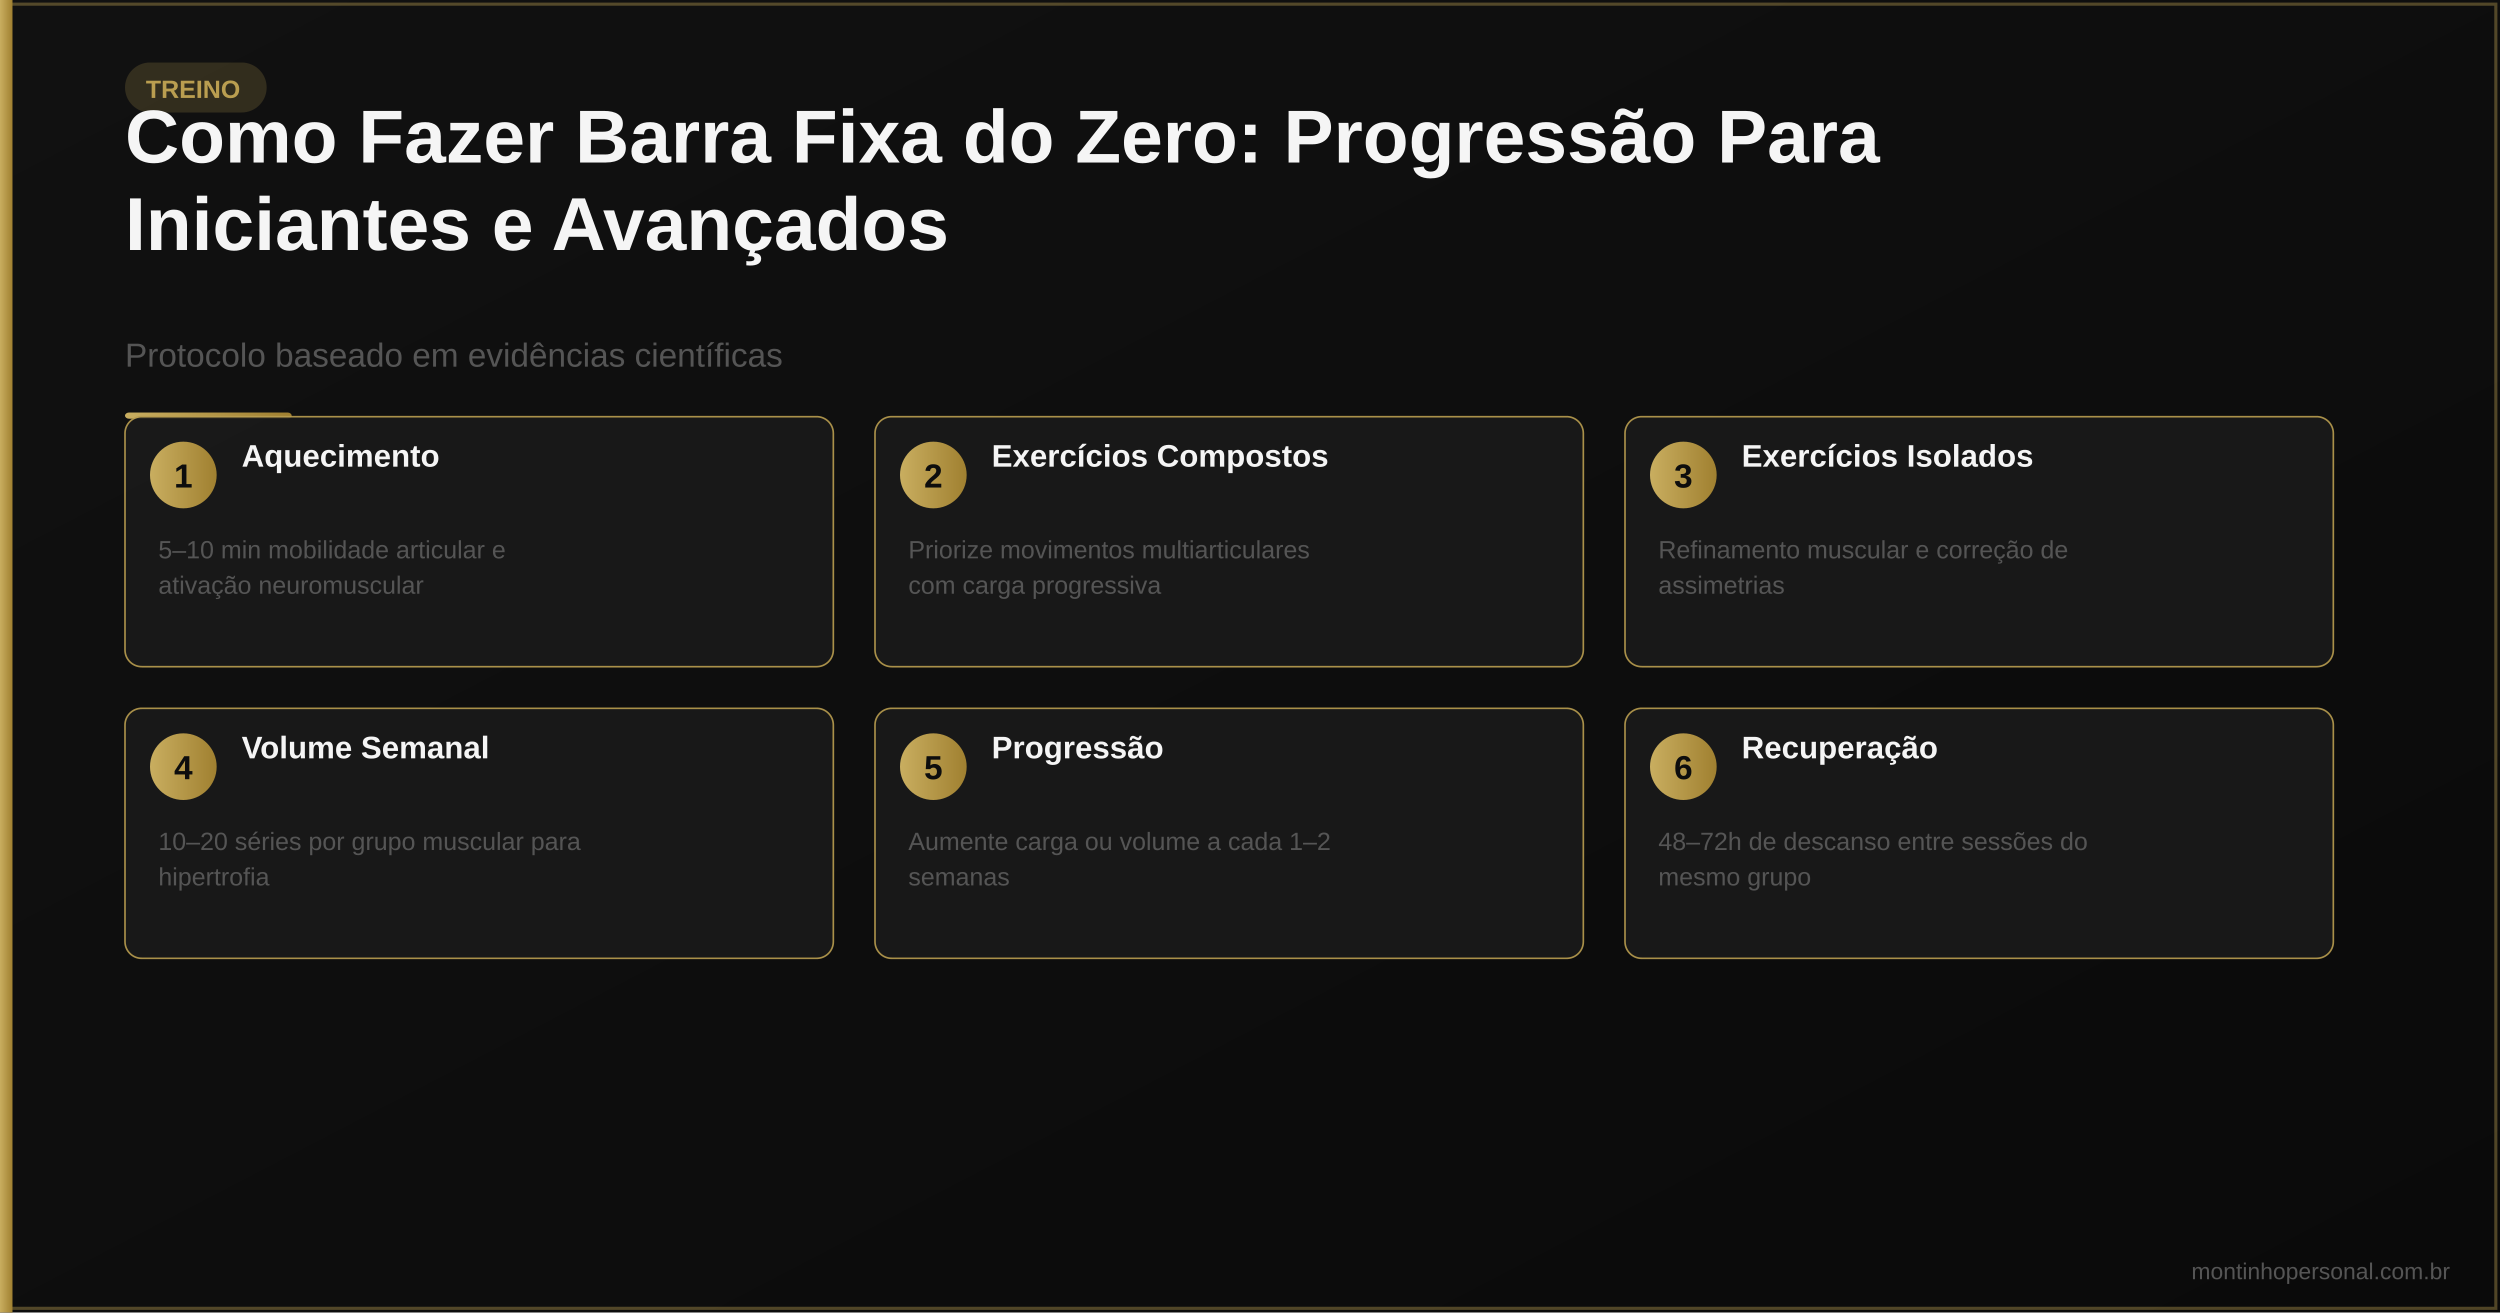
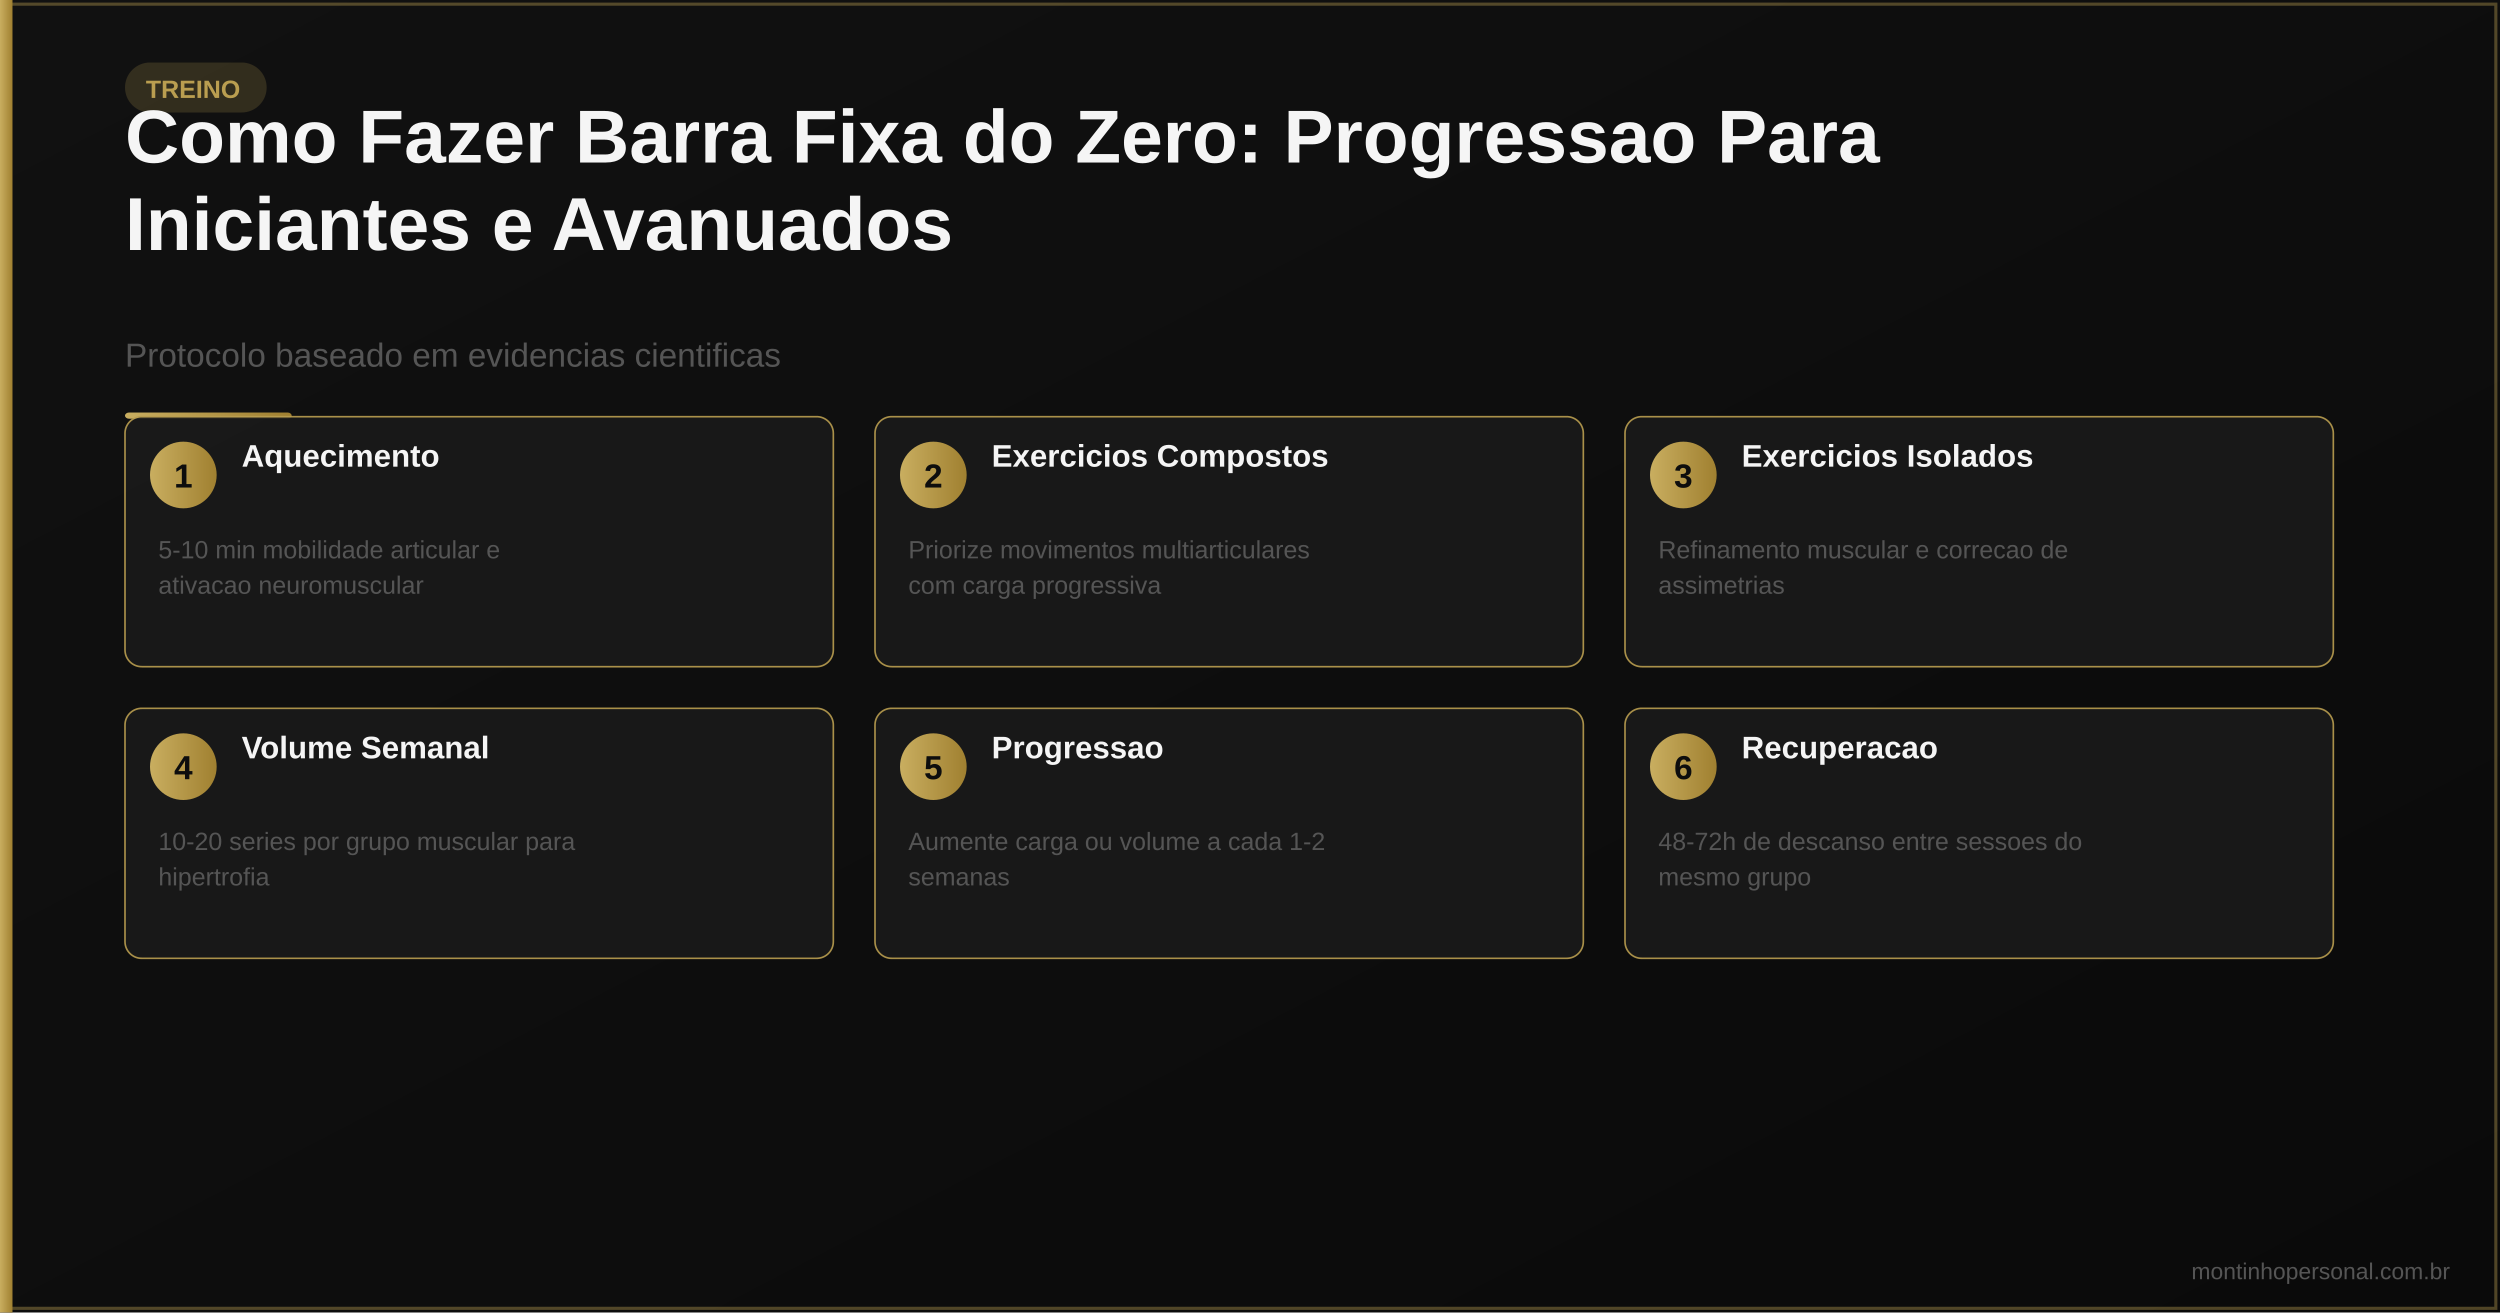
- <svg xmlns="http://www.w3.org/2000/svg" viewBox="0 0 1200 630" width="1200" height="630" role="img" aria-label="Como Fazer Barra Fixa do Zero: Progressão Para Iniciantes e Avançados">
+ <svg xmlns="http://www.w3.org/2000/svg" viewBox="0 0 1200 630" width="1200" height="630" role="img" aria-label="Como Fazer Barra Fixa do Zero: Progressao Para Iniciantes e Avanuados">
  <defs>
    <linearGradient id="bg" x1="0" y1="0" x2="1" y2="1">
      <stop offset="0%" stop-color="#111111" />
      <stop offset="100%" stop-color="#0a0a0a" />
    </linearGradient>
    <linearGradient id="gold" x1="0" y1="0" x2="1" y2="0">
      <stop offset="0%" stop-color="#C9AE60" />
      <stop offset="100%" stop-color="#A08030" />
    </linearGradient>
  </defs>
  <rect width="1200" height="630" fill="url(#bg)" />
  <rect x="2" y="2" width="1196" height="626" fill="none" stroke="#BA9E50" stroke-width="1.5" opacity="0.4" />
  <rect x="0" y="0" width="6" height="630" fill="url(#gold)" />
  <text x="1176" y="614" font-family="Arial,sans-serif" font-size="11" fill="#555555" text-anchor="end">montinhopersonal.com.br</text>
  <rect x="60" y="30" width="68" height="24" rx="12" fill="#BA9E50" opacity="0.2" />
  <text x="70" y="47" font-family="Arial,sans-serif" font-size="12" fill="#BA9E50" font-weight="bold">TREINO</text>
-   <text x="60" y="78" font-family="Arial,sans-serif" font-size="36" fill="#F5F5F5" font-weight="bold">Como Fazer Barra Fixa do Zero: Progressão Para</text>
-   <text x="60" y="120" font-family="Arial,sans-serif" font-size="36" fill="#F5F5F5" font-weight="bold">Iniciantes e Avançados</text>
-   <text x="60" y="176" font-family="Arial,sans-serif" font-size="16" fill="#555555">Protocolo baseado em evidências científicas</text>
+   <text x="60" y="78" font-family="Arial,sans-serif" font-size="36" fill="#F5F5F5" font-weight="bold">Como Fazer Barra Fixa do Zero: Progressao Para</text>
+   <text x="60" y="120" font-family="Arial,sans-serif" font-size="36" fill="#F5F5F5" font-weight="bold">Iniciantes e Avanuados</text>
+   <text x="60" y="176" font-family="Arial,sans-serif" font-size="16" fill="#555555">Protocolo baseado em evidencias cientificas</text>
  <rect x="60" y="198" width="80" height="3" rx="2" fill="url(#gold)" />
  <rect x="60" y="200" width="340" height="120" rx="8" fill="#1a1a1a" stroke="#BA9E50" stroke-width="0.8" opacity="0.9" />
  <circle cx="88" cy="228" r="16" fill="url(#gold)" />
  <text x="88" y="234" font-family="Arial,sans-serif" font-size="16" fill="#0d0d0d" text-anchor="middle" font-weight="bold">1</text>
  <text x="116" y="224" font-family="Arial,sans-serif" font-size="15" fill="#F5F5F5" font-weight="bold">Aquecimento</text>
-   <text x="76" y="268" font-family="Arial,sans-serif" font-size="12" fill="#555555">5–10 min mobilidade articular e</text>
-   <text x="76" y="285" font-family="Arial,sans-serif" font-size="12" fill="#555555">ativação neuromuscular</text>
+   <text x="76" y="268" font-family="Arial,sans-serif" font-size="12" fill="#555555">5-10 min mobilidade articular e</text>
+   <text x="76" y="285" font-family="Arial,sans-serif" font-size="12" fill="#555555">ativacao neuromuscular</text>
  <rect x="420" y="200" width="340" height="120" rx="8" fill="#1a1a1a" stroke="#BA9E50" stroke-width="0.8" opacity="0.9" />
  <circle cx="448" cy="228" r="16" fill="url(#gold)" />
  <text x="448" y="234" font-family="Arial,sans-serif" font-size="16" fill="#0d0d0d" text-anchor="middle" font-weight="bold">2</text>
-   <text x="476" y="224" font-family="Arial,sans-serif" font-size="15" fill="#F5F5F5" font-weight="bold">Exercícios Compostos</text>
+   <text x="476" y="224" font-family="Arial,sans-serif" font-size="15" fill="#F5F5F5" font-weight="bold">Exercicios Compostos</text>
  <text x="436" y="268" font-family="Arial,sans-serif" font-size="12" fill="#555555">Priorize movimentos multiarticulares</text>
  <text x="436" y="285" font-family="Arial,sans-serif" font-size="12" fill="#555555">com carga progressiva</text>
  <rect x="780" y="200" width="340" height="120" rx="8" fill="#1a1a1a" stroke="#BA9E50" stroke-width="0.8" opacity="0.9" />
  <circle cx="808" cy="228" r="16" fill="url(#gold)" />
  <text x="808" y="234" font-family="Arial,sans-serif" font-size="16" fill="#0d0d0d" text-anchor="middle" font-weight="bold">3</text>
-   <text x="836" y="224" font-family="Arial,sans-serif" font-size="15" fill="#F5F5F5" font-weight="bold">Exercícios Isolados</text>
-   <text x="796" y="268" font-family="Arial,sans-serif" font-size="12" fill="#555555">Refinamento muscular e correção de</text>
+   <text x="836" y="224" font-family="Arial,sans-serif" font-size="15" fill="#F5F5F5" font-weight="bold">Exercicios Isolados</text>
+   <text x="796" y="268" font-family="Arial,sans-serif" font-size="12" fill="#555555">Refinamento muscular e correcao de</text>
  <text x="796" y="285" font-family="Arial,sans-serif" font-size="12" fill="#555555">assimetrias</text>
  <rect x="60" y="340" width="340" height="120" rx="8" fill="#1a1a1a" stroke="#BA9E50" stroke-width="0.8" opacity="0.9" />
  <circle cx="88" cy="368" r="16" fill="url(#gold)" />
  <text x="88" y="374" font-family="Arial,sans-serif" font-size="16" fill="#0d0d0d" text-anchor="middle" font-weight="bold">4</text>
  <text x="116" y="364" font-family="Arial,sans-serif" font-size="15" fill="#F5F5F5" font-weight="bold">Volume Semanal</text>
-   <text x="76" y="408" font-family="Arial,sans-serif" font-size="12" fill="#555555">10–20 séries por grupo muscular para</text>
+   <text x="76" y="408" font-family="Arial,sans-serif" font-size="12" fill="#555555">10-20 series por grupo muscular para</text>
  <text x="76" y="425" font-family="Arial,sans-serif" font-size="12" fill="#555555">hipertrofia</text>
  <rect x="420" y="340" width="340" height="120" rx="8" fill="#1a1a1a" stroke="#BA9E50" stroke-width="0.8" opacity="0.9" />
  <circle cx="448" cy="368" r="16" fill="url(#gold)" />
  <text x="448" y="374" font-family="Arial,sans-serif" font-size="16" fill="#0d0d0d" text-anchor="middle" font-weight="bold">5</text>
-   <text x="476" y="364" font-family="Arial,sans-serif" font-size="15" fill="#F5F5F5" font-weight="bold">Progressão</text>
-   <text x="436" y="408" font-family="Arial,sans-serif" font-size="12" fill="#555555">Aumente carga ou volume a cada 1–2</text>
+   <text x="476" y="364" font-family="Arial,sans-serif" font-size="15" fill="#F5F5F5" font-weight="bold">Progressao</text>
+   <text x="436" y="408" font-family="Arial,sans-serif" font-size="12" fill="#555555">Aumente carga ou volume a cada 1-2</text>
  <text x="436" y="425" font-family="Arial,sans-serif" font-size="12" fill="#555555">semanas</text>
  <rect x="780" y="340" width="340" height="120" rx="8" fill="#1a1a1a" stroke="#BA9E50" stroke-width="0.8" opacity="0.9" />
  <circle cx="808" cy="368" r="16" fill="url(#gold)" />
  <text x="808" y="374" font-family="Arial,sans-serif" font-size="16" fill="#0d0d0d" text-anchor="middle" font-weight="bold">6</text>
-   <text x="836" y="364" font-family="Arial,sans-serif" font-size="15" fill="#F5F5F5" font-weight="bold">Recuperação</text>
-   <text x="796" y="408" font-family="Arial,sans-serif" font-size="12" fill="#555555">48–72h de descanso entre sessões do</text>
+   <text x="836" y="364" font-family="Arial,sans-serif" font-size="15" fill="#F5F5F5" font-weight="bold">Recuperacao</text>
+   <text x="796" y="408" font-family="Arial,sans-serif" font-size="12" fill="#555555">48-72h de descanso entre sessoes do</text>
  <text x="796" y="425" font-family="Arial,sans-serif" font-size="12" fill="#555555">mesmo grupo</text>
</svg>
